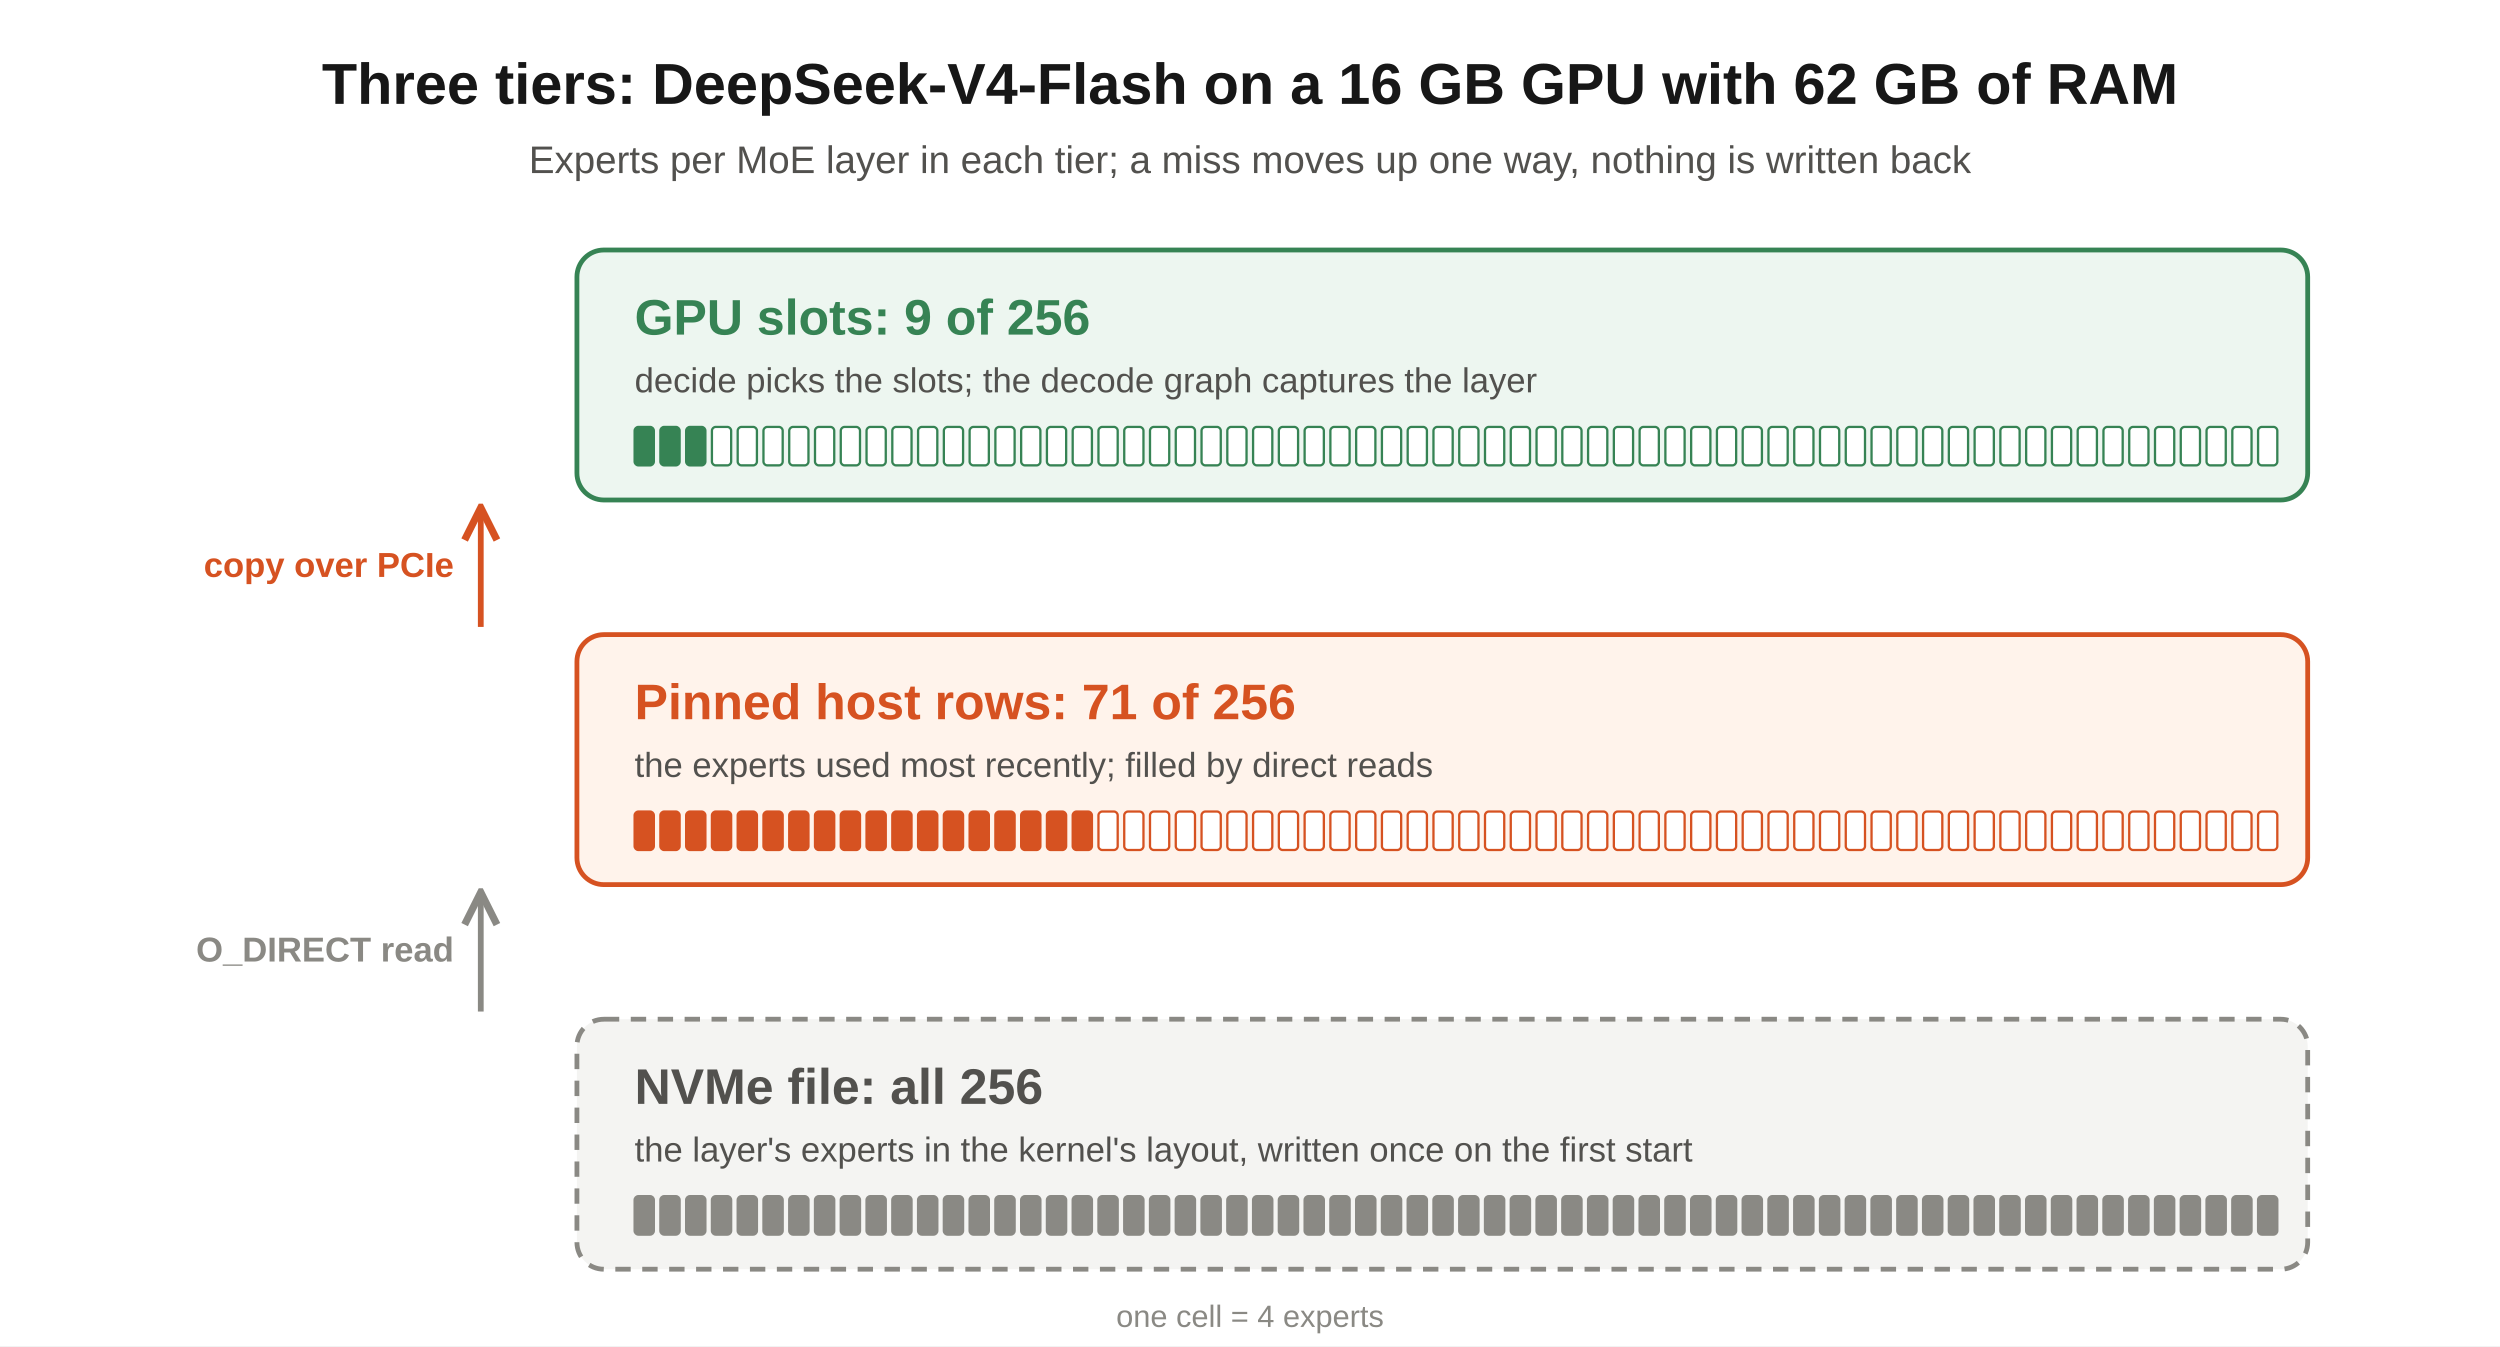
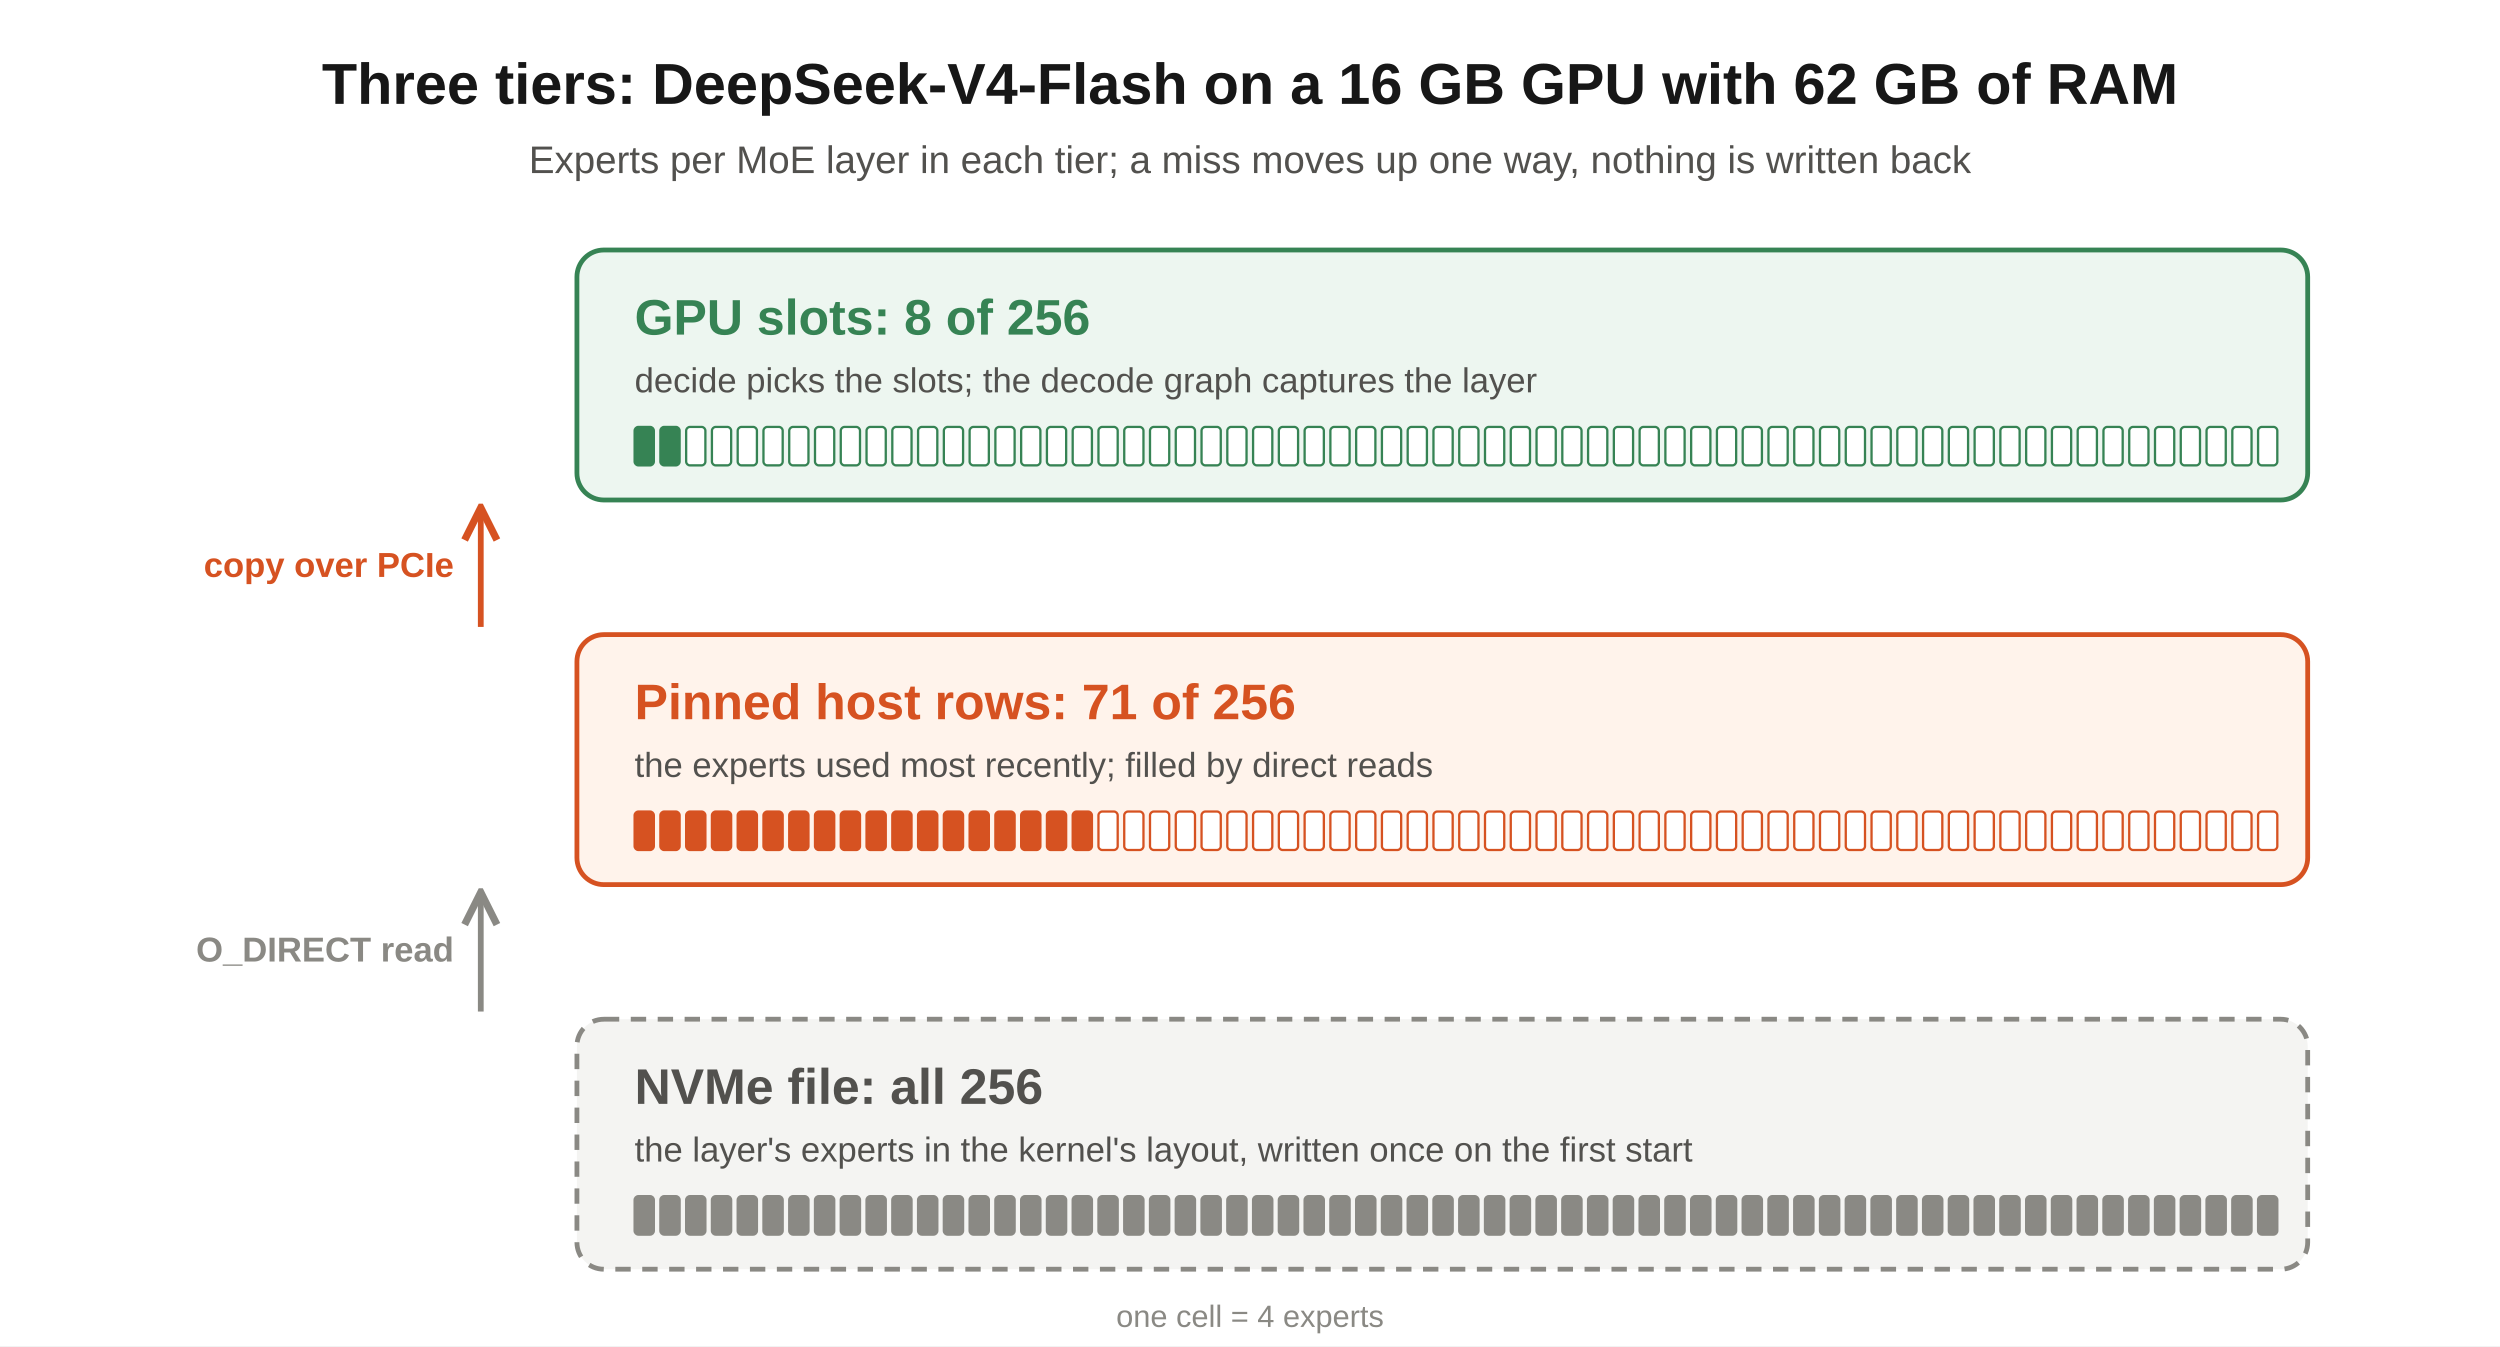
<svg xmlns="http://www.w3.org/2000/svg" width="1300" height="700" viewBox="0 0 1300 700" role="img" aria-labelledby="title desc">
  <rect width="1300" height="700" fill="#fff" />
  <g font-family="Arial, Helvetica, sans-serif">
    <defs>
      <marker id="a-ink" viewBox="0 0 10 10" refX="9" refY="5" markerWidth="7" markerHeight="7" orient="auto-start-reverse">
        <path d="M1 1 L9 5 L1 9" fill="none" stroke="#52514e" stroke-width="1.8" />
      </marker>
      <marker id="a-orange" viewBox="0 0 10 10" refX="9" refY="5" markerWidth="7" markerHeight="7" orient="auto-start-reverse">
        <path d="M1 1 L9 5 L1 9" fill="none" stroke="#d65221" stroke-width="1.8" />
      </marker>
      <marker id="a-gray" viewBox="0 0 10 10" refX="9" refY="5" markerWidth="7" markerHeight="7" orient="auto-start-reverse">
        <path d="M1 1 L9 5 L1 9" fill="none" stroke="#8a8984" stroke-width="1.8" />
      </marker>
    </defs>
    <text x="650.0" y="54" font-size="30" fill="#171717" font-weight="700" text-anchor="middle">Three tiers: DeepSeek-V4-Flash on a 16 GB GPU with 62 GB of RAM</text>
    <text x="650.0" y="90" font-size="20" fill="#52514e" text-anchor="middle">Experts per MoE layer in each tier; a miss moves up one way, nothing is written back</text>
    <rect x="300" y="130" width="900" height="130" rx="14" fill="#edf6f0" stroke="#368354" stroke-width="2.5" />
-     <text x="330" y="174" font-size="26" fill="#368354" font-weight="700" text-anchor="start">GPU slots: 9 of 256</text>
+     <text x="330" y="174" font-size="26" fill="#368354" font-weight="700" text-anchor="start">GPU slots: 8 of 256</text>
    <text x="330" y="204" font-size="18" fill="#52514e" text-anchor="start">decide picks the slots; the decode graph captures the layer</text>
    <rect x="330.0" y="222" width="10" height="20" rx="2" fill="#368354" stroke="#368354" stroke-width="1.2" />
    <rect x="343.4" y="222" width="10" height="20" rx="2" fill="#368354" stroke="#368354" stroke-width="1.2" />
-     <rect x="356.8" y="222" width="10" height="20" rx="2" fill="#368354" stroke="#368354" stroke-width="1.2" />
+     <rect x="356.8" y="222" width="10" height="20" rx="2" fill="#fff" stroke="#368354" stroke-width="1.2" />
    <rect x="370.2" y="222" width="10" height="20" rx="2" fill="#fff" stroke="#368354" stroke-width="1.2" />
    <rect x="383.6" y="222" width="10" height="20" rx="2" fill="#fff" stroke="#368354" stroke-width="1.2" />
    <rect x="397.0" y="222" width="10" height="20" rx="2" fill="#fff" stroke="#368354" stroke-width="1.2" />
    <rect x="410.4" y="222" width="10" height="20" rx="2" fill="#fff" stroke="#368354" stroke-width="1.2" />
    <rect x="423.8" y="222" width="10" height="20" rx="2" fill="#fff" stroke="#368354" stroke-width="1.2" />
    <rect x="437.2" y="222" width="10" height="20" rx="2" fill="#fff" stroke="#368354" stroke-width="1.2" />
    <rect x="450.6" y="222" width="10" height="20" rx="2" fill="#fff" stroke="#368354" stroke-width="1.2" />
    <rect x="464.0" y="222" width="10" height="20" rx="2" fill="#fff" stroke="#368354" stroke-width="1.2" />
    <rect x="477.4" y="222" width="10" height="20" rx="2" fill="#fff" stroke="#368354" stroke-width="1.2" />
    <rect x="490.8" y="222" width="10" height="20" rx="2" fill="#fff" stroke="#368354" stroke-width="1.2" />
    <rect x="504.2" y="222" width="10" height="20" rx="2" fill="#fff" stroke="#368354" stroke-width="1.2" />
    <rect x="517.6" y="222" width="10" height="20" rx="2" fill="#fff" stroke="#368354" stroke-width="1.2" />
    <rect x="531.0" y="222" width="10" height="20" rx="2" fill="#fff" stroke="#368354" stroke-width="1.2" />
    <rect x="544.4" y="222" width="10" height="20" rx="2" fill="#fff" stroke="#368354" stroke-width="1.2" />
    <rect x="557.8" y="222" width="10" height="20" rx="2" fill="#fff" stroke="#368354" stroke-width="1.2" />
    <rect x="571.2" y="222" width="10" height="20" rx="2" fill="#fff" stroke="#368354" stroke-width="1.2" />
    <rect x="584.6" y="222" width="10" height="20" rx="2" fill="#fff" stroke="#368354" stroke-width="1.2" />
    <rect x="598.0" y="222" width="10" height="20" rx="2" fill="#fff" stroke="#368354" stroke-width="1.2" />
    <rect x="611.4" y="222" width="10" height="20" rx="2" fill="#fff" stroke="#368354" stroke-width="1.2" />
    <rect x="624.8" y="222" width="10" height="20" rx="2" fill="#fff" stroke="#368354" stroke-width="1.2" />
    <rect x="638.2" y="222" width="10" height="20" rx="2" fill="#fff" stroke="#368354" stroke-width="1.2" />
    <rect x="651.6" y="222" width="10" height="20" rx="2" fill="#fff" stroke="#368354" stroke-width="1.2" />
    <rect x="665.0" y="222" width="10" height="20" rx="2" fill="#fff" stroke="#368354" stroke-width="1.2" />
    <rect x="678.4" y="222" width="10" height="20" rx="2" fill="#fff" stroke="#368354" stroke-width="1.2" />
    <rect x="691.8" y="222" width="10" height="20" rx="2" fill="#fff" stroke="#368354" stroke-width="1.2" />
    <rect x="705.2" y="222" width="10" height="20" rx="2" fill="#fff" stroke="#368354" stroke-width="1.2" />
    <rect x="718.6" y="222" width="10" height="20" rx="2" fill="#fff" stroke="#368354" stroke-width="1.2" />
    <rect x="732.0" y="222" width="10" height="20" rx="2" fill="#fff" stroke="#368354" stroke-width="1.2" />
    <rect x="745.4" y="222" width="10" height="20" rx="2" fill="#fff" stroke="#368354" stroke-width="1.2" />
    <rect x="758.8" y="222" width="10" height="20" rx="2" fill="#fff" stroke="#368354" stroke-width="1.2" />
    <rect x="772.2" y="222" width="10" height="20" rx="2" fill="#fff" stroke="#368354" stroke-width="1.2" />
    <rect x="785.6" y="222" width="10" height="20" rx="2" fill="#fff" stroke="#368354" stroke-width="1.2" />
    <rect x="799.0" y="222" width="10" height="20" rx="2" fill="#fff" stroke="#368354" stroke-width="1.2" />
    <rect x="812.4" y="222" width="10" height="20" rx="2" fill="#fff" stroke="#368354" stroke-width="1.2" />
    <rect x="825.8" y="222" width="10" height="20" rx="2" fill="#fff" stroke="#368354" stroke-width="1.2" />
    <rect x="839.2" y="222" width="10" height="20" rx="2" fill="#fff" stroke="#368354" stroke-width="1.2" />
    <rect x="852.6" y="222" width="10" height="20" rx="2" fill="#fff" stroke="#368354" stroke-width="1.2" />
    <rect x="866.0" y="222" width="10" height="20" rx="2" fill="#fff" stroke="#368354" stroke-width="1.2" />
    <rect x="879.4" y="222" width="10" height="20" rx="2" fill="#fff" stroke="#368354" stroke-width="1.2" />
    <rect x="892.8" y="222" width="10" height="20" rx="2" fill="#fff" stroke="#368354" stroke-width="1.2" />
    <rect x="906.2" y="222" width="10" height="20" rx="2" fill="#fff" stroke="#368354" stroke-width="1.2" />
    <rect x="919.6" y="222" width="10" height="20" rx="2" fill="#fff" stroke="#368354" stroke-width="1.2" />
    <rect x="933.0" y="222" width="10" height="20" rx="2" fill="#fff" stroke="#368354" stroke-width="1.2" />
    <rect x="946.4" y="222" width="10" height="20" rx="2" fill="#fff" stroke="#368354" stroke-width="1.2" />
    <rect x="959.8" y="222" width="10" height="20" rx="2" fill="#fff" stroke="#368354" stroke-width="1.2" />
    <rect x="973.2" y="222" width="10" height="20" rx="2" fill="#fff" stroke="#368354" stroke-width="1.2" />
    <rect x="986.6" y="222" width="10" height="20" rx="2" fill="#fff" stroke="#368354" stroke-width="1.2" />
    <rect x="1000.0" y="222" width="10" height="20" rx="2" fill="#fff" stroke="#368354" stroke-width="1.2" />
    <rect x="1013.4" y="222" width="10" height="20" rx="2" fill="#fff" stroke="#368354" stroke-width="1.2" />
    <rect x="1026.8" y="222" width="10" height="20" rx="2" fill="#fff" stroke="#368354" stroke-width="1.2" />
    <rect x="1040.2" y="222" width="10" height="20" rx="2" fill="#fff" stroke="#368354" stroke-width="1.2" />
    <rect x="1053.6" y="222" width="10" height="20" rx="2" fill="#fff" stroke="#368354" stroke-width="1.2" />
    <rect x="1067.0" y="222" width="10" height="20" rx="2" fill="#fff" stroke="#368354" stroke-width="1.2" />
    <rect x="1080.4" y="222" width="10" height="20" rx="2" fill="#fff" stroke="#368354" stroke-width="1.2" />
    <rect x="1093.8" y="222" width="10" height="20" rx="2" fill="#fff" stroke="#368354" stroke-width="1.2" />
    <rect x="1107.2" y="222" width="10" height="20" rx="2" fill="#fff" stroke="#368354" stroke-width="1.2" />
    <rect x="1120.6" y="222" width="10" height="20" rx="2" fill="#fff" stroke="#368354" stroke-width="1.2" />
    <rect x="1134.0" y="222" width="10" height="20" rx="2" fill="#fff" stroke="#368354" stroke-width="1.2" />
    <rect x="1147.4" y="222" width="10" height="20" rx="2" fill="#fff" stroke="#368354" stroke-width="1.2" />
    <rect x="1160.8" y="222" width="10" height="20" rx="2" fill="#fff" stroke="#368354" stroke-width="1.2" />
    <rect x="1174.2" y="222" width="10" height="20" rx="2" fill="#fff" stroke="#368354" stroke-width="1.2" />
    <rect x="300" y="330" width="900" height="130" rx="14" fill="#fff3eb" stroke="#d65221" stroke-width="2.5" />
    <text x="330" y="374" font-size="26" fill="#d65221" font-weight="700" text-anchor="start">Pinned host rows: 71 of 256</text>
    <text x="330" y="404" font-size="18" fill="#52514e" text-anchor="start">the experts used most recently; filled by direct reads</text>
    <rect x="330.0" y="422" width="10" height="20" rx="2" fill="#d65221" stroke="#d65221" stroke-width="1.2" />
    <rect x="343.4" y="422" width="10" height="20" rx="2" fill="#d65221" stroke="#d65221" stroke-width="1.2" />
    <rect x="356.8" y="422" width="10" height="20" rx="2" fill="#d65221" stroke="#d65221" stroke-width="1.2" />
    <rect x="370.2" y="422" width="10" height="20" rx="2" fill="#d65221" stroke="#d65221" stroke-width="1.2" />
    <rect x="383.6" y="422" width="10" height="20" rx="2" fill="#d65221" stroke="#d65221" stroke-width="1.2" />
    <rect x="397.0" y="422" width="10" height="20" rx="2" fill="#d65221" stroke="#d65221" stroke-width="1.2" />
    <rect x="410.4" y="422" width="10" height="20" rx="2" fill="#d65221" stroke="#d65221" stroke-width="1.2" />
    <rect x="423.8" y="422" width="10" height="20" rx="2" fill="#d65221" stroke="#d65221" stroke-width="1.2" />
    <rect x="437.2" y="422" width="10" height="20" rx="2" fill="#d65221" stroke="#d65221" stroke-width="1.2" />
    <rect x="450.6" y="422" width="10" height="20" rx="2" fill="#d65221" stroke="#d65221" stroke-width="1.2" />
    <rect x="464.0" y="422" width="10" height="20" rx="2" fill="#d65221" stroke="#d65221" stroke-width="1.2" />
    <rect x="477.4" y="422" width="10" height="20" rx="2" fill="#d65221" stroke="#d65221" stroke-width="1.2" />
    <rect x="490.8" y="422" width="10" height="20" rx="2" fill="#d65221" stroke="#d65221" stroke-width="1.2" />
    <rect x="504.2" y="422" width="10" height="20" rx="2" fill="#d65221" stroke="#d65221" stroke-width="1.2" />
    <rect x="517.6" y="422" width="10" height="20" rx="2" fill="#d65221" stroke="#d65221" stroke-width="1.2" />
    <rect x="531.0" y="422" width="10" height="20" rx="2" fill="#d65221" stroke="#d65221" stroke-width="1.2" />
    <rect x="544.4" y="422" width="10" height="20" rx="2" fill="#d65221" stroke="#d65221" stroke-width="1.2" />
    <rect x="557.8" y="422" width="10" height="20" rx="2" fill="#d65221" stroke="#d65221" stroke-width="1.2" />
    <rect x="571.2" y="422" width="10" height="20" rx="2" fill="#fff" stroke="#d65221" stroke-width="1.2" />
    <rect x="584.6" y="422" width="10" height="20" rx="2" fill="#fff" stroke="#d65221" stroke-width="1.2" />
    <rect x="598.0" y="422" width="10" height="20" rx="2" fill="#fff" stroke="#d65221" stroke-width="1.2" />
    <rect x="611.4" y="422" width="10" height="20" rx="2" fill="#fff" stroke="#d65221" stroke-width="1.2" />
    <rect x="624.8" y="422" width="10" height="20" rx="2" fill="#fff" stroke="#d65221" stroke-width="1.2" />
    <rect x="638.2" y="422" width="10" height="20" rx="2" fill="#fff" stroke="#d65221" stroke-width="1.2" />
    <rect x="651.6" y="422" width="10" height="20" rx="2" fill="#fff" stroke="#d65221" stroke-width="1.2" />
    <rect x="665.0" y="422" width="10" height="20" rx="2" fill="#fff" stroke="#d65221" stroke-width="1.2" />
    <rect x="678.4" y="422" width="10" height="20" rx="2" fill="#fff" stroke="#d65221" stroke-width="1.2" />
    <rect x="691.8" y="422" width="10" height="20" rx="2" fill="#fff" stroke="#d65221" stroke-width="1.2" />
    <rect x="705.2" y="422" width="10" height="20" rx="2" fill="#fff" stroke="#d65221" stroke-width="1.2" />
    <rect x="718.6" y="422" width="10" height="20" rx="2" fill="#fff" stroke="#d65221" stroke-width="1.2" />
    <rect x="732.0" y="422" width="10" height="20" rx="2" fill="#fff" stroke="#d65221" stroke-width="1.2" />
    <rect x="745.4" y="422" width="10" height="20" rx="2" fill="#fff" stroke="#d65221" stroke-width="1.2" />
    <rect x="758.8" y="422" width="10" height="20" rx="2" fill="#fff" stroke="#d65221" stroke-width="1.2" />
    <rect x="772.2" y="422" width="10" height="20" rx="2" fill="#fff" stroke="#d65221" stroke-width="1.2" />
    <rect x="785.6" y="422" width="10" height="20" rx="2" fill="#fff" stroke="#d65221" stroke-width="1.2" />
    <rect x="799.0" y="422" width="10" height="20" rx="2" fill="#fff" stroke="#d65221" stroke-width="1.2" />
    <rect x="812.4" y="422" width="10" height="20" rx="2" fill="#fff" stroke="#d65221" stroke-width="1.2" />
    <rect x="825.8" y="422" width="10" height="20" rx="2" fill="#fff" stroke="#d65221" stroke-width="1.2" />
    <rect x="839.2" y="422" width="10" height="20" rx="2" fill="#fff" stroke="#d65221" stroke-width="1.2" />
    <rect x="852.6" y="422" width="10" height="20" rx="2" fill="#fff" stroke="#d65221" stroke-width="1.2" />
    <rect x="866.0" y="422" width="10" height="20" rx="2" fill="#fff" stroke="#d65221" stroke-width="1.2" />
    <rect x="879.4" y="422" width="10" height="20" rx="2" fill="#fff" stroke="#d65221" stroke-width="1.2" />
    <rect x="892.8" y="422" width="10" height="20" rx="2" fill="#fff" stroke="#d65221" stroke-width="1.2" />
    <rect x="906.2" y="422" width="10" height="20" rx="2" fill="#fff" stroke="#d65221" stroke-width="1.2" />
    <rect x="919.6" y="422" width="10" height="20" rx="2" fill="#fff" stroke="#d65221" stroke-width="1.2" />
    <rect x="933.0" y="422" width="10" height="20" rx="2" fill="#fff" stroke="#d65221" stroke-width="1.2" />
    <rect x="946.4" y="422" width="10" height="20" rx="2" fill="#fff" stroke="#d65221" stroke-width="1.2" />
    <rect x="959.8" y="422" width="10" height="20" rx="2" fill="#fff" stroke="#d65221" stroke-width="1.2" />
    <rect x="973.2" y="422" width="10" height="20" rx="2" fill="#fff" stroke="#d65221" stroke-width="1.2" />
    <rect x="986.6" y="422" width="10" height="20" rx="2" fill="#fff" stroke="#d65221" stroke-width="1.2" />
    <rect x="1000.0" y="422" width="10" height="20" rx="2" fill="#fff" stroke="#d65221" stroke-width="1.2" />
    <rect x="1013.4" y="422" width="10" height="20" rx="2" fill="#fff" stroke="#d65221" stroke-width="1.2" />
    <rect x="1026.8" y="422" width="10" height="20" rx="2" fill="#fff" stroke="#d65221" stroke-width="1.2" />
    <rect x="1040.2" y="422" width="10" height="20" rx="2" fill="#fff" stroke="#d65221" stroke-width="1.2" />
    <rect x="1053.6" y="422" width="10" height="20" rx="2" fill="#fff" stroke="#d65221" stroke-width="1.2" />
    <rect x="1067.0" y="422" width="10" height="20" rx="2" fill="#fff" stroke="#d65221" stroke-width="1.2" />
    <rect x="1080.4" y="422" width="10" height="20" rx="2" fill="#fff" stroke="#d65221" stroke-width="1.2" />
    <rect x="1093.8" y="422" width="10" height="20" rx="2" fill="#fff" stroke="#d65221" stroke-width="1.2" />
    <rect x="1107.2" y="422" width="10" height="20" rx="2" fill="#fff" stroke="#d65221" stroke-width="1.2" />
    <rect x="1120.6" y="422" width="10" height="20" rx="2" fill="#fff" stroke="#d65221" stroke-width="1.2" />
    <rect x="1134.0" y="422" width="10" height="20" rx="2" fill="#fff" stroke="#d65221" stroke-width="1.2" />
    <rect x="1147.4" y="422" width="10" height="20" rx="2" fill="#fff" stroke="#d65221" stroke-width="1.2" />
    <rect x="1160.8" y="422" width="10" height="20" rx="2" fill="#fff" stroke="#d65221" stroke-width="1.2" />
    <rect x="1174.2" y="422" width="10" height="20" rx="2" fill="#fff" stroke="#d65221" stroke-width="1.2" />
    <rect x="300" y="530" width="900" height="130" rx="14" fill="#f4f4f2" stroke="#8a8984" stroke-width="2.5" stroke-dasharray="8 6" />
    <text x="330" y="574" font-size="26" fill="#52514e" font-weight="700" text-anchor="start">NVMe file: all 256</text>
    <text x="330" y="604" font-size="18" fill="#52514e" text-anchor="start">the layer's experts in the kernel's layout, written once on the first start</text>
    <rect x="330.0" y="622" width="10" height="20" rx="2" fill="#8a8984" stroke="#8a8984" stroke-width="1.2" />
    <rect x="343.4" y="622" width="10" height="20" rx="2" fill="#8a8984" stroke="#8a8984" stroke-width="1.2" />
    <rect x="356.8" y="622" width="10" height="20" rx="2" fill="#8a8984" stroke="#8a8984" stroke-width="1.2" />
    <rect x="370.2" y="622" width="10" height="20" rx="2" fill="#8a8984" stroke="#8a8984" stroke-width="1.2" />
    <rect x="383.6" y="622" width="10" height="20" rx="2" fill="#8a8984" stroke="#8a8984" stroke-width="1.2" />
    <rect x="397.0" y="622" width="10" height="20" rx="2" fill="#8a8984" stroke="#8a8984" stroke-width="1.2" />
    <rect x="410.4" y="622" width="10" height="20" rx="2" fill="#8a8984" stroke="#8a8984" stroke-width="1.2" />
    <rect x="423.8" y="622" width="10" height="20" rx="2" fill="#8a8984" stroke="#8a8984" stroke-width="1.2" />
    <rect x="437.2" y="622" width="10" height="20" rx="2" fill="#8a8984" stroke="#8a8984" stroke-width="1.2" />
    <rect x="450.6" y="622" width="10" height="20" rx="2" fill="#8a8984" stroke="#8a8984" stroke-width="1.2" />
    <rect x="464.0" y="622" width="10" height="20" rx="2" fill="#8a8984" stroke="#8a8984" stroke-width="1.2" />
    <rect x="477.4" y="622" width="10" height="20" rx="2" fill="#8a8984" stroke="#8a8984" stroke-width="1.2" />
    <rect x="490.8" y="622" width="10" height="20" rx="2" fill="#8a8984" stroke="#8a8984" stroke-width="1.2" />
    <rect x="504.2" y="622" width="10" height="20" rx="2" fill="#8a8984" stroke="#8a8984" stroke-width="1.2" />
    <rect x="517.6" y="622" width="10" height="20" rx="2" fill="#8a8984" stroke="#8a8984" stroke-width="1.2" />
    <rect x="531.0" y="622" width="10" height="20" rx="2" fill="#8a8984" stroke="#8a8984" stroke-width="1.2" />
    <rect x="544.4" y="622" width="10" height="20" rx="2" fill="#8a8984" stroke="#8a8984" stroke-width="1.2" />
    <rect x="557.8" y="622" width="10" height="20" rx="2" fill="#8a8984" stroke="#8a8984" stroke-width="1.2" />
    <rect x="571.2" y="622" width="10" height="20" rx="2" fill="#8a8984" stroke="#8a8984" stroke-width="1.2" />
    <rect x="584.6" y="622" width="10" height="20" rx="2" fill="#8a8984" stroke="#8a8984" stroke-width="1.2" />
    <rect x="598.0" y="622" width="10" height="20" rx="2" fill="#8a8984" stroke="#8a8984" stroke-width="1.2" />
    <rect x="611.4" y="622" width="10" height="20" rx="2" fill="#8a8984" stroke="#8a8984" stroke-width="1.2" />
    <rect x="624.8" y="622" width="10" height="20" rx="2" fill="#8a8984" stroke="#8a8984" stroke-width="1.2" />
    <rect x="638.2" y="622" width="10" height="20" rx="2" fill="#8a8984" stroke="#8a8984" stroke-width="1.2" />
    <rect x="651.6" y="622" width="10" height="20" rx="2" fill="#8a8984" stroke="#8a8984" stroke-width="1.2" />
    <rect x="665.0" y="622" width="10" height="20" rx="2" fill="#8a8984" stroke="#8a8984" stroke-width="1.2" />
    <rect x="678.4" y="622" width="10" height="20" rx="2" fill="#8a8984" stroke="#8a8984" stroke-width="1.2" />
    <rect x="691.8" y="622" width="10" height="20" rx="2" fill="#8a8984" stroke="#8a8984" stroke-width="1.2" />
    <rect x="705.2" y="622" width="10" height="20" rx="2" fill="#8a8984" stroke="#8a8984" stroke-width="1.2" />
    <rect x="718.6" y="622" width="10" height="20" rx="2" fill="#8a8984" stroke="#8a8984" stroke-width="1.2" />
    <rect x="732.0" y="622" width="10" height="20" rx="2" fill="#8a8984" stroke="#8a8984" stroke-width="1.2" />
    <rect x="745.4" y="622" width="10" height="20" rx="2" fill="#8a8984" stroke="#8a8984" stroke-width="1.2" />
    <rect x="758.8" y="622" width="10" height="20" rx="2" fill="#8a8984" stroke="#8a8984" stroke-width="1.2" />
    <rect x="772.2" y="622" width="10" height="20" rx="2" fill="#8a8984" stroke="#8a8984" stroke-width="1.2" />
    <rect x="785.6" y="622" width="10" height="20" rx="2" fill="#8a8984" stroke="#8a8984" stroke-width="1.2" />
    <rect x="799.0" y="622" width="10" height="20" rx="2" fill="#8a8984" stroke="#8a8984" stroke-width="1.2" />
    <rect x="812.4" y="622" width="10" height="20" rx="2" fill="#8a8984" stroke="#8a8984" stroke-width="1.2" />
    <rect x="825.8" y="622" width="10" height="20" rx="2" fill="#8a8984" stroke="#8a8984" stroke-width="1.2" />
    <rect x="839.2" y="622" width="10" height="20" rx="2" fill="#8a8984" stroke="#8a8984" stroke-width="1.2" />
    <rect x="852.6" y="622" width="10" height="20" rx="2" fill="#8a8984" stroke="#8a8984" stroke-width="1.2" />
    <rect x="866.0" y="622" width="10" height="20" rx="2" fill="#8a8984" stroke="#8a8984" stroke-width="1.2" />
    <rect x="879.4" y="622" width="10" height="20" rx="2" fill="#8a8984" stroke="#8a8984" stroke-width="1.2" />
    <rect x="892.8" y="622" width="10" height="20" rx="2" fill="#8a8984" stroke="#8a8984" stroke-width="1.2" />
    <rect x="906.2" y="622" width="10" height="20" rx="2" fill="#8a8984" stroke="#8a8984" stroke-width="1.2" />
    <rect x="919.6" y="622" width="10" height="20" rx="2" fill="#8a8984" stroke="#8a8984" stroke-width="1.2" />
    <rect x="933.0" y="622" width="10" height="20" rx="2" fill="#8a8984" stroke="#8a8984" stroke-width="1.2" />
    <rect x="946.4" y="622" width="10" height="20" rx="2" fill="#8a8984" stroke="#8a8984" stroke-width="1.2" />
    <rect x="959.8" y="622" width="10" height="20" rx="2" fill="#8a8984" stroke="#8a8984" stroke-width="1.2" />
    <rect x="973.2" y="622" width="10" height="20" rx="2" fill="#8a8984" stroke="#8a8984" stroke-width="1.2" />
    <rect x="986.6" y="622" width="10" height="20" rx="2" fill="#8a8984" stroke="#8a8984" stroke-width="1.2" />
    <rect x="1000.0" y="622" width="10" height="20" rx="2" fill="#8a8984" stroke="#8a8984" stroke-width="1.2" />
    <rect x="1013.4" y="622" width="10" height="20" rx="2" fill="#8a8984" stroke="#8a8984" stroke-width="1.2" />
    <rect x="1026.8" y="622" width="10" height="20" rx="2" fill="#8a8984" stroke="#8a8984" stroke-width="1.2" />
    <rect x="1040.2" y="622" width="10" height="20" rx="2" fill="#8a8984" stroke="#8a8984" stroke-width="1.2" />
    <rect x="1053.6" y="622" width="10" height="20" rx="2" fill="#8a8984" stroke="#8a8984" stroke-width="1.2" />
    <rect x="1067.0" y="622" width="10" height="20" rx="2" fill="#8a8984" stroke="#8a8984" stroke-width="1.2" />
    <rect x="1080.4" y="622" width="10" height="20" rx="2" fill="#8a8984" stroke="#8a8984" stroke-width="1.2" />
    <rect x="1093.8" y="622" width="10" height="20" rx="2" fill="#8a8984" stroke="#8a8984" stroke-width="1.2" />
    <rect x="1107.2" y="622" width="10" height="20" rx="2" fill="#8a8984" stroke="#8a8984" stroke-width="1.2" />
    <rect x="1120.6" y="622" width="10" height="20" rx="2" fill="#8a8984" stroke="#8a8984" stroke-width="1.2" />
    <rect x="1134.0" y="622" width="10" height="20" rx="2" fill="#8a8984" stroke="#8a8984" stroke-width="1.2" />
    <rect x="1147.4" y="622" width="10" height="20" rx="2" fill="#8a8984" stroke="#8a8984" stroke-width="1.2" />
    <rect x="1160.8" y="622" width="10" height="20" rx="2" fill="#8a8984" stroke="#8a8984" stroke-width="1.2" />
    <rect x="1174.2" y="622" width="10" height="20" rx="2" fill="#8a8984" stroke="#8a8984" stroke-width="1.2" />
    <line x1="250" y1="326" x2="250" y2="264" stroke="#d65221" stroke-width="3" marker-end="url(#a-orange)" />
    <text x="236" y="300" font-size="18" fill="#d65221" font-weight="700" text-anchor="end">copy over PCIe</text>
    <line x1="250" y1="526" x2="250" y2="464" stroke="#8a8984" stroke-width="3" marker-end="url(#a-gray)" />
    <text x="236" y="500" font-size="18" fill="#8a8984" font-weight="700" text-anchor="end">O_DIRECT read</text>
    <text x="650.0" y="690" font-size="16" fill="#8a8984" text-anchor="middle">one cell = 4 experts</text>
  </g>
</svg>
